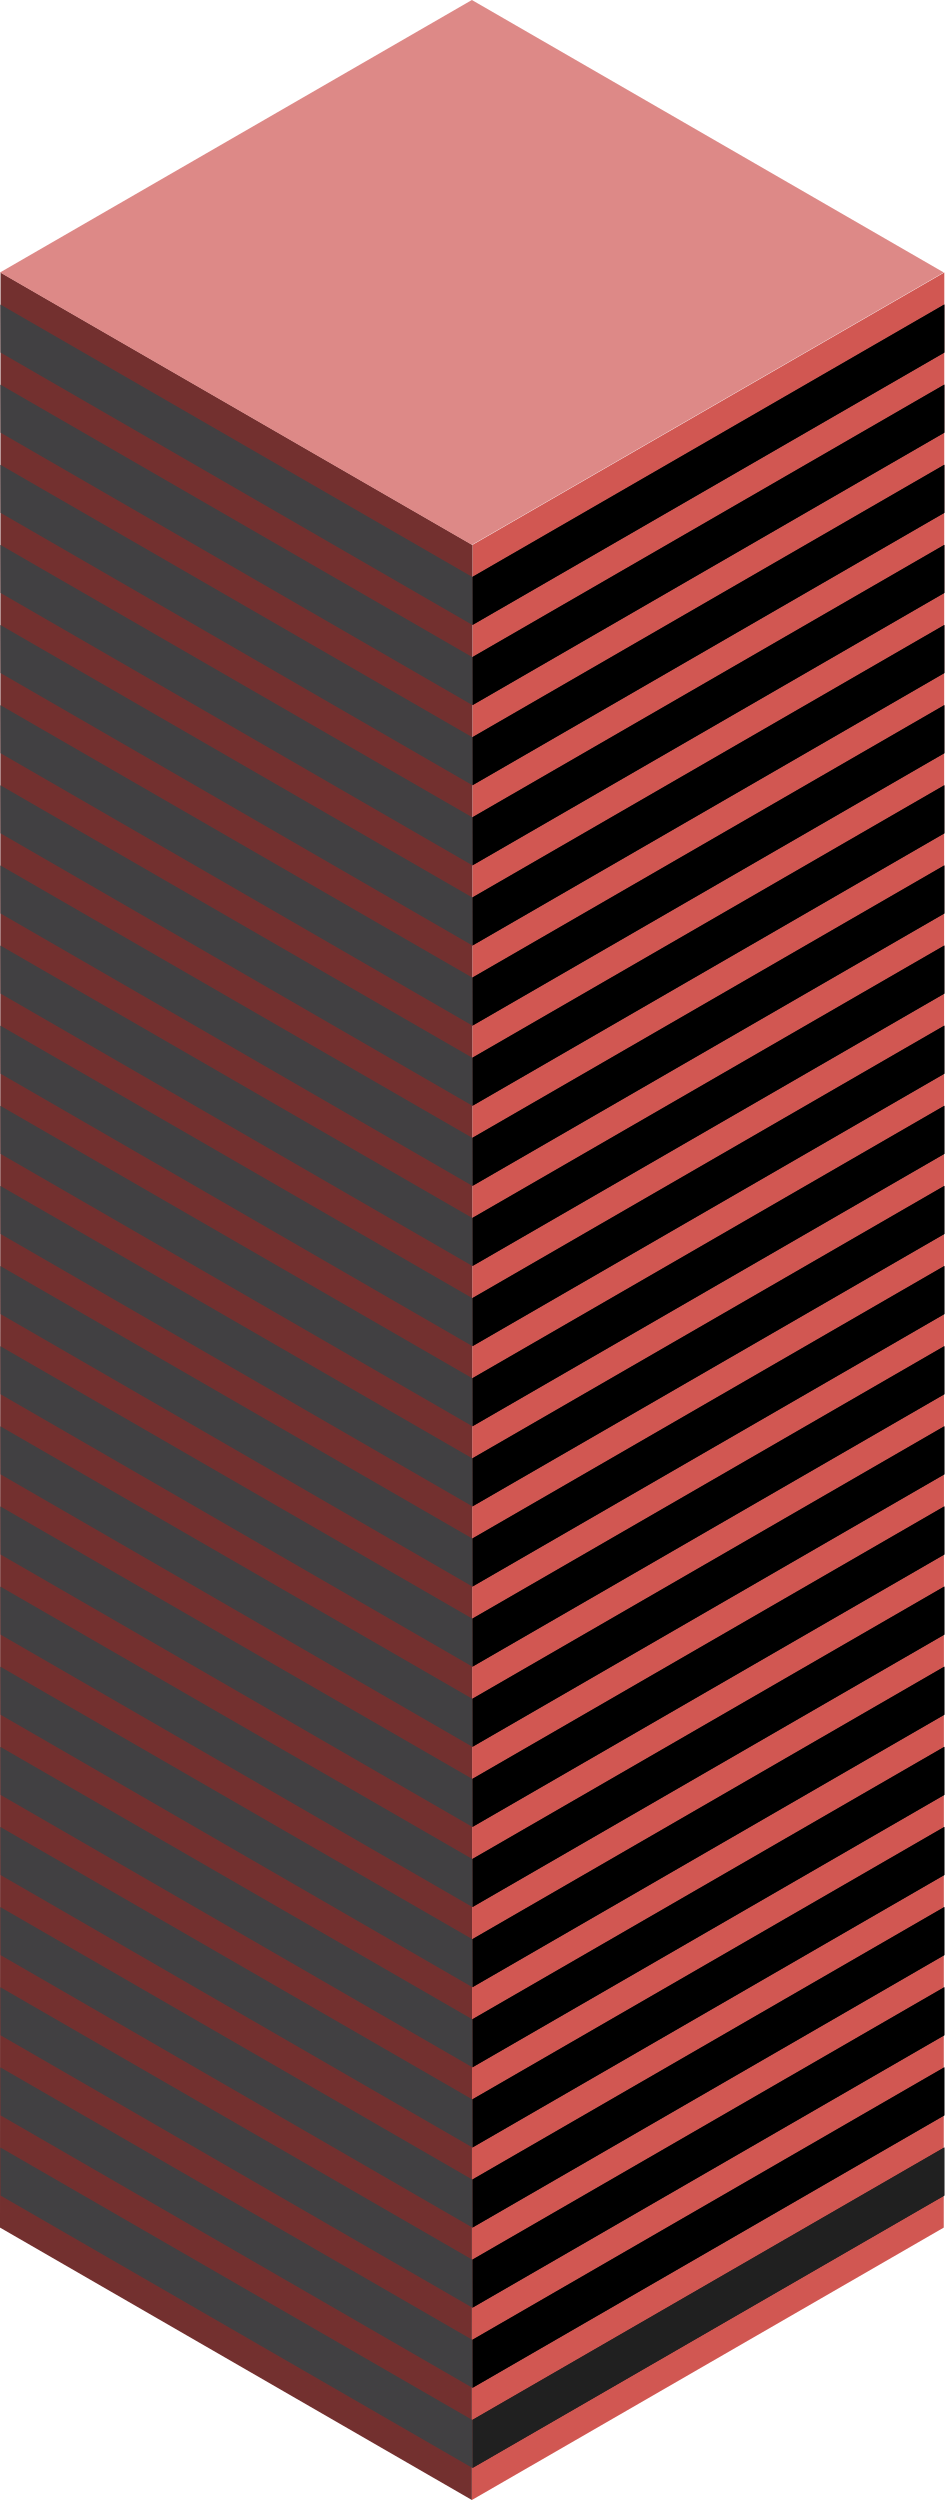
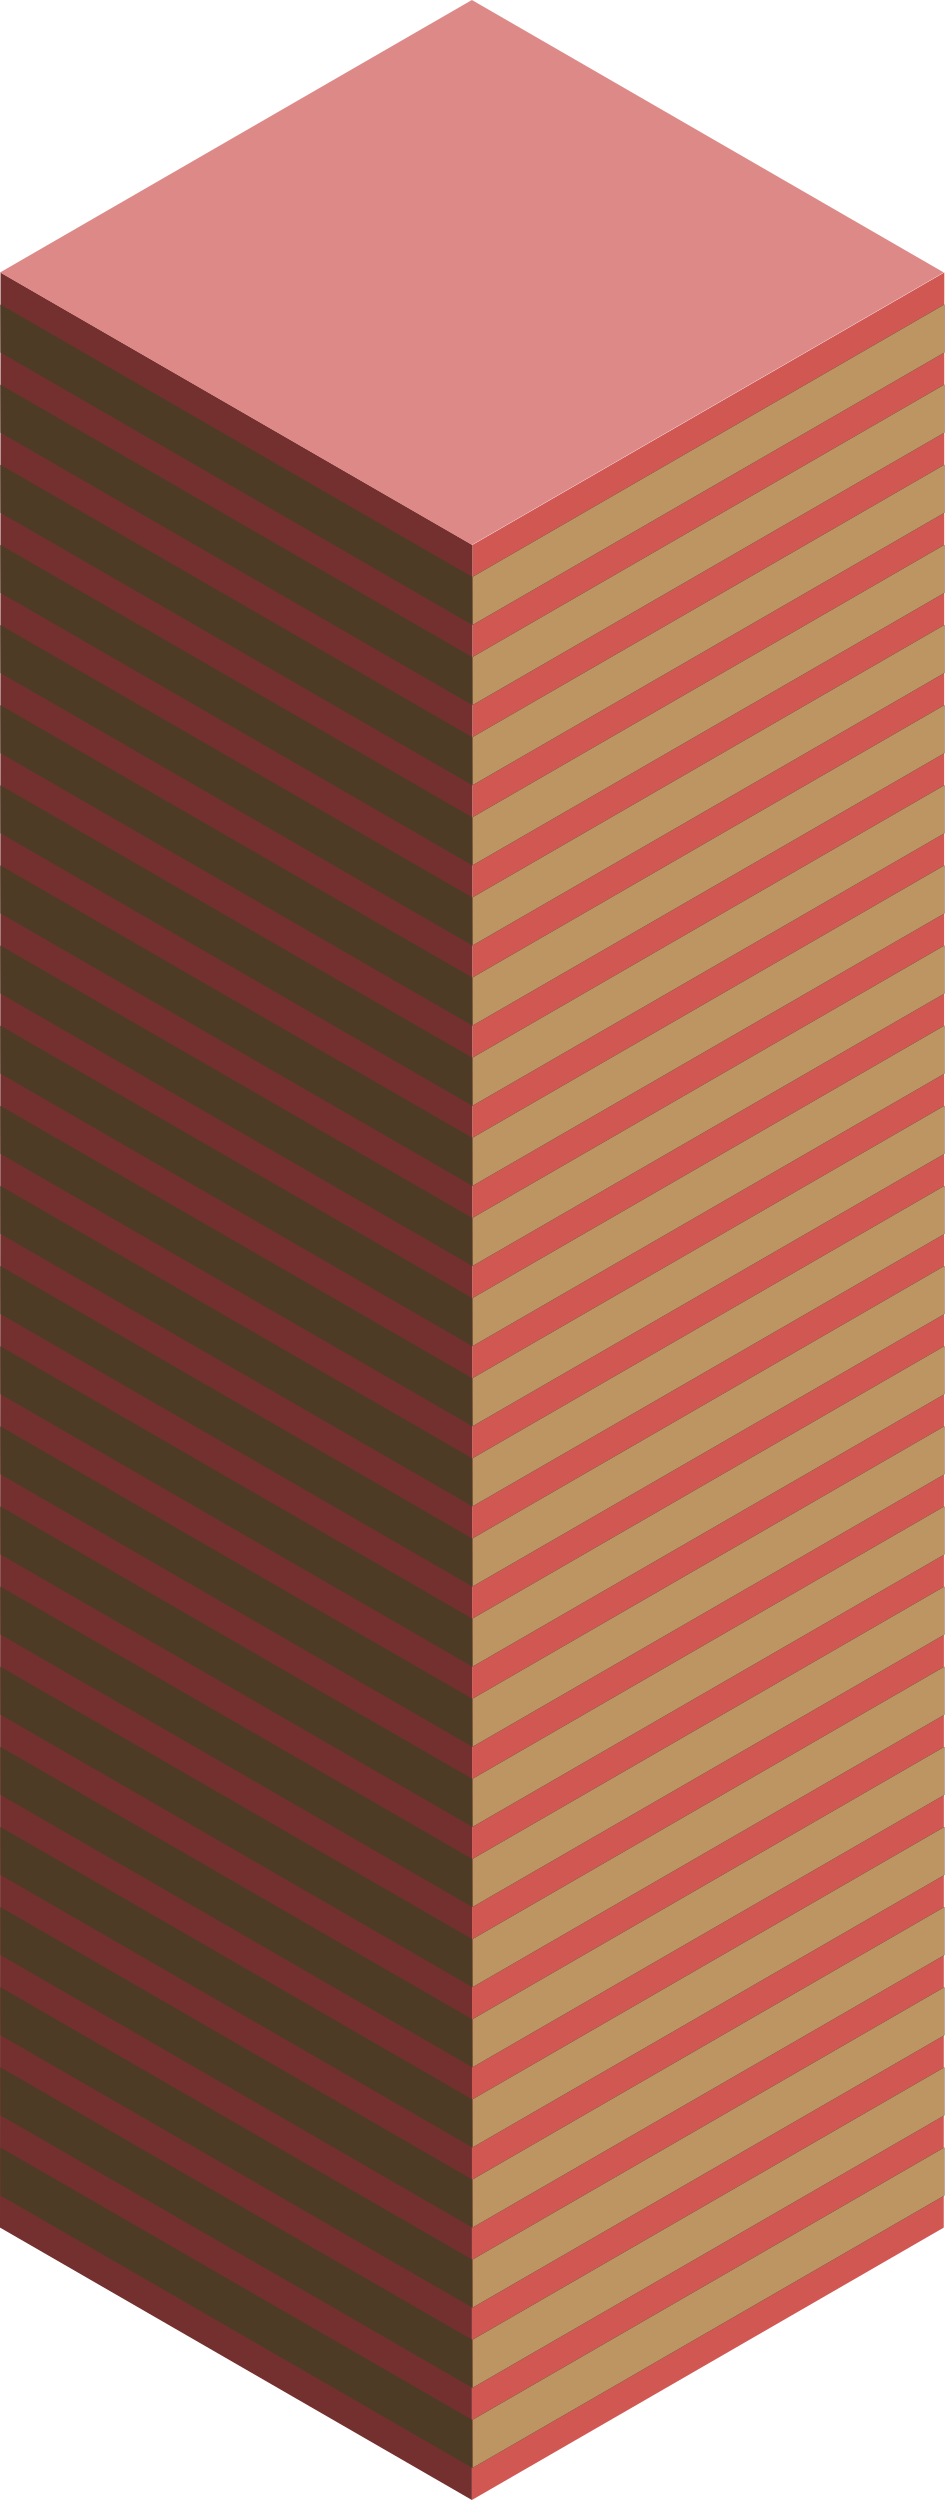
<svg xmlns="http://www.w3.org/2000/svg" id="Layer_1" data-name="Layer 1" viewBox="0 0 170.1 450.33">
  <defs>
    <style>
      .exterior-R-prim {
        fill: #d15752;
      }

      .exterior-L-prim {
        fill: #73302f;
      }

      .top-prim {
        fill: #dd8987;
      }

      .cls-1 {
        fill: #202020;
      }

+       .window-R-prim {
+         fill: #bd9563;
+       }
+ 
      .window-L-prim {
-         fill: #414042;
+         fill: #4d3b25;
      }
    </style>
  </defs>
  <path id="exterior-R-prim" class="exterior-R-prim" d="M85.1,98.15,85,450.33l85-49.07.1-352.18Z" />
  <path id="exterior-L-prim" class="exterior-L-prim" d="M85.1,98.15,85,450.33,0,401.26.1,49.08Z" />
  <path id="anchor_0_98.15_170" class="top-prim" d="M85,98.15l85-49.07L85,0,0,49.08Z" />
  <g id="Group">
    <path id="windows-R3" class="cls-1" d="M85.1,103.92l85-49.07v8.66l-13.68,7.9L85.1,112.58Z" />
    <path id="windows-R3-2" data-name="windows-R3" class="window-R-prim" d="M85.1,103.92l85-49.07v8.66l-13.68,7.9L85.1,112.58Z" />
  </g>
  <g id="Group-2" data-name="Group">
    <path id="windows-R3-3" data-name="windows-R3" class="cls-1" d="M85.1,132.79l85-49.07v8.66l-13.68,7.9L85.1,141.45Z" />
    <path id="windows-R3-4" data-name="windows-R3" class="window-R-prim" d="M85.1,132.79l85-49.07v8.66l-13.68,7.9L85.1,141.45Z" />
  </g>
  <g id="Group-3" data-name="Group">
    <path id="windows-R3-5" data-name="windows-R3" class="cls-1" d="M85.1,161.66l85-49.08v8.66l-13.68,7.91L85.1,170.32Z" />
    <path id="windows-R3-6" data-name="windows-R3" class="window-R-prim" d="M85.1,161.66l85-49.08v8.66l-13.68,7.91L85.1,170.32Z" />
  </g>
  <g id="Group-4" data-name="Group">
    <path id="windows-R3-7" data-name="windows-R3" class="cls-1" d="M85.1,190.53l85-49.08v8.66l-13.68,7.9L85.1,199.19Z" />
    <path id="windows-R3-8" data-name="windows-R3" class="window-R-prim" d="M85.1,190.53l85-49.08v8.66l-13.68,7.9L85.1,199.19Z" />
  </g>
  <g id="Group-5" data-name="Group">
    <path id="windows-R3-9" data-name="windows-R3" class="cls-1" d="M85.1,219.39l85-49.07v8.66l-13.68,7.9L85.1,228.05Z" />
    <path id="windows-R3-10" data-name="windows-R3" class="window-R-prim" d="M85.1,219.39l85-49.07v8.66l-13.68,7.9L85.1,228.05Z" />
  </g>
  <g id="Group-6" data-name="Group">
    <path id="windows-R3-11" data-name="windows-R3" class="cls-1" d="M85.1,248.26l85-49.07v8.66l-13.68,7.9L85.1,256.92Z" />
    <path id="windows-R3-12" data-name="windows-R3" class="window-R-prim" d="M85.1,248.26l85-49.07v8.66l-13.68,7.9L85.1,256.92Z" />
  </g>
  <g id="Group-7" data-name="Group">
    <path id="windows-R3-13" data-name="windows-R3" class="cls-1" d="M85.1,277.13l85-49.08v8.66l-13.68,7.91L85.1,285.79Z" />
    <path id="windows-R3-14" data-name="windows-R3" class="window-R-prim" d="M85.1,277.13l85-49.08v8.66l-13.68,7.91L85.1,285.79Z" />
  </g>
  <g id="Group-8" data-name="Group">
    <path id="windows-R3-15" data-name="windows-R3" class="cls-1" d="M85.1,306l85-49.08v8.66l-13.68,7.9L85.1,314.66Z" />
    <path id="windows-R3-16" data-name="windows-R3" class="window-R-prim" d="M85.1,306l85-49.08v8.66l-13.68,7.9L85.1,314.66Z" />
  </g>
  <g id="Group-9" data-name="Group">
    <path id="windows-R3-17" data-name="windows-R3" class="cls-1" d="M85.1,334.86l85-49.07v8.66l-13.68,7.9L85.1,343.52Z" />
    <path id="windows-R3-18" data-name="windows-R3" class="window-R-prim" d="M85.1,334.86l85-49.07v8.66l-13.68,7.9L85.1,343.52Z" />
  </g>
  <g id="Group-10" data-name="Group">
    <path id="windows-R3-19" data-name="windows-R3" class="cls-1" d="M85.1,363.73l85-49.07v8.66l-13.68,7.9L85.1,372.39Z" />
    <path id="windows-R3-20" data-name="windows-R3" class="window-R-prim" d="M85.1,363.73l85-49.07v8.66l-13.68,7.9L85.1,372.39Z" />
  </g>
  <g id="Group-11" data-name="Group">
    <path id="windows-R3-21" data-name="windows-R3" class="cls-1" d="M85.1,392.6l85-49.08v8.66l-13.68,7.91L85.1,401.26Z" />
    <path id="windows-R3-22" data-name="windows-R3" class="window-R-prim" d="M85.1,392.6l85-49.08v8.66l-13.68,7.91L85.1,401.26Z" />
  </g>
  <g id="Group-12" data-name="Group">
    <path id="windows-R3-23" data-name="windows-R3" class="cls-1" d="M85.1,421.47l85-49.08v8.66l-13.68,7.9L85.1,430.13Z" />
    <path id="windows-R3-24" data-name="windows-R3" class="window-R-prim" d="M85.1,421.47l85-49.08v8.66l-13.68,7.9L85.1,430.13Z" />
  </g>
  <g id="Group-13" data-name="Group">
    <path id="windows-R3-25" data-name="windows-R3" class="cls-1" d="M85.1,118.36l85-49.08v8.66l-13.68,7.9L85.1,127.02Z" />
    <path id="windows-R3-26" data-name="windows-R3" class="window-R-prim" d="M85.1,118.36l85-49.08v8.66l-13.68,7.9L85.1,127.02Z" />
  </g>
  <g id="Group-14" data-name="Group">
    <path id="windows-R3-27" data-name="windows-R3" class="cls-1" d="M85.1,147.22l85-49.07v8.66l-13.68,7.9L85.1,155.88Z" />
    <path id="windows-R3-28" data-name="windows-R3" class="window-R-prim" d="M85.1,147.22l85-49.07v8.66l-13.68,7.9L85.1,155.88Z" />
  </g>
  <g id="Group-15" data-name="Group">
    <path id="windows-R3-29" data-name="windows-R3" class="cls-1" d="M85.1,176.09l85-49.07v8.66l-13.68,7.9L85.1,184.75Z" />
    <path id="windows-R3-30" data-name="windows-R3" class="window-R-prim" d="M85.1,176.09l85-49.07v8.66l-13.68,7.9L85.1,184.75Z" />
  </g>
  <g id="Group-16" data-name="Group">
    <path id="windows-R3-31" data-name="windows-R3" class="cls-1" d="M85.1,204.96l85-49.07v8.66l-13.68,7.9L85.1,213.62Z" />
    <path id="windows-R3-32" data-name="windows-R3" class="window-R-prim" d="M85.1,204.96l85-49.07v8.66l-13.68,7.9L85.1,213.62Z" />
  </g>
  <g id="Group-17" data-name="Group">
    <path id="windows-R3-33" data-name="windows-R3" class="cls-1" d="M85.1,233.83l85-49.08v8.66l-13.68,7.9L85.1,242.49Z" />
    <path id="windows-R3-34" data-name="windows-R3" class="window-R-prim" d="M85.1,233.83l85-49.08v8.66l-13.68,7.9L85.1,242.49Z" />
  </g>
  <g id="Group-18" data-name="Group">
    <path id="windows-R3-35" data-name="windows-R3" class="cls-1" d="M85.1,262.69l85-49.07v8.66l-13.68,7.9L85.1,271.35Z" />
    <path id="windows-R3-36" data-name="windows-R3" class="window-R-prim" d="M85.1,262.69l85-49.07v8.66l-13.68,7.9L85.1,271.35Z" />
  </g>
  <g id="Group-19" data-name="Group">
    <path id="windows-R3-37" data-name="windows-R3" class="cls-1" d="M85.1,291.56l85-49.07v8.66l-13.68,7.9L85.1,300.22Z" />
    <path id="windows-R3-38" data-name="windows-R3" class="window-R-prim" d="M85.1,291.56l85-49.07v8.66l-13.68,7.9L85.1,300.22Z" />
  </g>
  <g id="Group-20" data-name="Group">
    <path id="windows-R3-39" data-name="windows-R3" class="cls-1" d="M85.1,320.43l85-49.08v8.67l-13.68,7.9L85.1,329.09Z" />
    <path id="windows-R3-40" data-name="windows-R3" class="window-R-prim" d="M85.1,320.43l85-49.08v8.67l-13.68,7.9L85.1,329.09Z" />
  </g>
  <g id="Group-21" data-name="Group">
    <path id="windows-R3-41" data-name="windows-R3" class="cls-1" d="M85.1,349.3l85-49.08v8.66l-13.68,7.9L85.1,357.96Z" />
    <path id="windows-R3-42" data-name="windows-R3" class="window-R-prim" d="M85.1,349.3l85-49.08v8.66l-13.68,7.9L85.1,357.96Z" />
  </g>
  <g id="Group-22" data-name="Group">
    <path id="windows-R3-43" data-name="windows-R3" class="cls-1" d="M85.1,378.16l85-49.07v8.66l-13.68,7.9L85.1,386.83Z" />
    <path id="windows-R3-44" data-name="windows-R3" class="window-R-prim" d="M85.1,378.16l85-49.07v8.66l-13.68,7.9L85.1,386.83Z" />
  </g>
  <g id="Group-23" data-name="Group">
    <path id="windows-R3-45" data-name="windows-R3" class="cls-1" d="M85.1,407.03l85-49.07v8.66l-13.68,7.9L85.1,415.69Z" />
    <path id="windows-R3-46" data-name="windows-R3" class="window-R-prim" d="M85.1,407.03l85-49.07v8.66l-13.68,7.9L85.1,415.69Z" />
  </g>
  <g id="Group-24" data-name="Group">
    <path id="windows-R3-47" data-name="windows-R3" class="cls-1" d="M85.1,435.9l85-49.07v8.66l-13.68,7.9L85.1,444.56Z" />
-     <path id="windows-R3-48" data-name="windows-R3" class="cls-1" d="M85.1,435.9l85-49.07v8.66l-13.68,7.9L85.1,444.56Z" />
+     <path id="windows-R3-48" data-name="windows-R3" class="window-R-prim" d="M85.1,435.9l85-49.07v8.66l-13.68,7.9L85.1,444.56Z" />
  </g>
  <path id="windows-L2" class="window-L-prim" d="M85.06,103.92.06,54.85.1,63.51l85,49.07Z" />
  <path id="windows-L2-2" data-name="windows-L2" class="window-L-prim" d="M85.06,132.79.06,83.72.1,92.38l85,49.07Z" />
  <path id="windows-L2-3" data-name="windows-L2" class="window-L-prim" d="M85.06,161.66l-85-49.08.04,8.66,85,49.08Z" />
  <path id="windows-L2-4" data-name="windows-L2" class="window-L-prim" d="M85.06,190.53l-85-49.08.04,8.66,85,49.08Z" />
  <path id="windows-L2-5" data-name="windows-L2" class="window-L-prim" d="M85.06,219.39l-85-49.07.04,8.66,85,49.07Z" />
  <path id="windows-L2-6" data-name="windows-L2" class="window-L-prim" d="M85.06,248.26l-85-49.07.04,8.66,85,49.07Z" />
  <path id="windows-L2-7" data-name="windows-L2" class="window-L-prim" d="M85.06,277.13l-85-49.08.04,8.66,85,49.08Z" />
  <path id="windows-L2-8" data-name="windows-L2" class="window-L-prim" d="M85.06,306l-85-49.08.04,8.66,85,49.08Z" />
  <path id="windows-L2-9" data-name="windows-L2" class="window-L-prim" d="M85.06,334.86l-85-49.07.04,8.66,85,49.07Z" />
  <path id="windows-L2-10" data-name="windows-L2" class="window-L-prim" d="M85.06,363.73l-85-49.07.04,8.66,85,49.07Z" />
  <path id="windows-L2-11" data-name="windows-L2" class="window-L-prim" d="M85.06,392.6l-85-49.08.04,8.66,85,49.08Z" />
  <path id="windows-L2-12" data-name="windows-L2" class="window-L-prim" d="M85.06,421.47l-85-49.08.04,8.66,85,49.08Z" />
  <path id="windows-L2-13" data-name="windows-L2" class="window-L-prim" d="M85.06,118.36.06,69.28.1,77.94l85,49.08Z" />
  <path id="windows-L2-14" data-name="windows-L2" class="window-L-prim" d="M85.06,147.22.06,98.15l.04,8.66,85,49.07Z" />
  <path id="windows-L2-15" data-name="windows-L2" class="window-L-prim" d="M85.06,176.09l-85-49.07.04,8.66,85,49.07Z" />
  <path id="windows-L2-16" data-name="windows-L2" class="window-L-prim" d="M85.06,204.96l-85-49.07.04,8.66,85,49.07Z" />
  <path id="windows-L2-17" data-name="windows-L2" class="window-L-prim" d="M85.06,233.83l-85-49.08.04,8.66,85,49.08Z" />
  <path id="windows-L2-18" data-name="windows-L2" class="window-L-prim" d="M85.06,262.69l-85-49.07.04,8.66,85,49.07Z" />
  <path id="windows-L2-19" data-name="windows-L2" class="window-L-prim" d="M85.06,291.56l-85-49.07.04,8.66,85,49.07Z" />
  <path id="windows-L2-20" data-name="windows-L2" class="window-L-prim" d="M85.06,320.43l-85-49.08.04,8.67,85,49.07Z" />
  <path id="windows-L2-21" data-name="windows-L2" class="window-L-prim" d="M85.06,349.3l-85-49.08.04,8.66,85,49.08Z" />
  <path id="windows-L2-22" data-name="windows-L2" class="window-L-prim" d="M85.06,378.16l-85-49.07.04,8.66,85,49.08Z" />
  <path id="windows-L2-23" data-name="windows-L2" class="window-L-prim" d="M85.06,407.03l-85-49.07.04,8.66,85,49.07Z" />
  <path id="windows-L2-24" data-name="windows-L2" class="window-L-prim" d="M85.06,435.9l-85-49.07.04,8.66,85,49.07Z" />
</svg>
